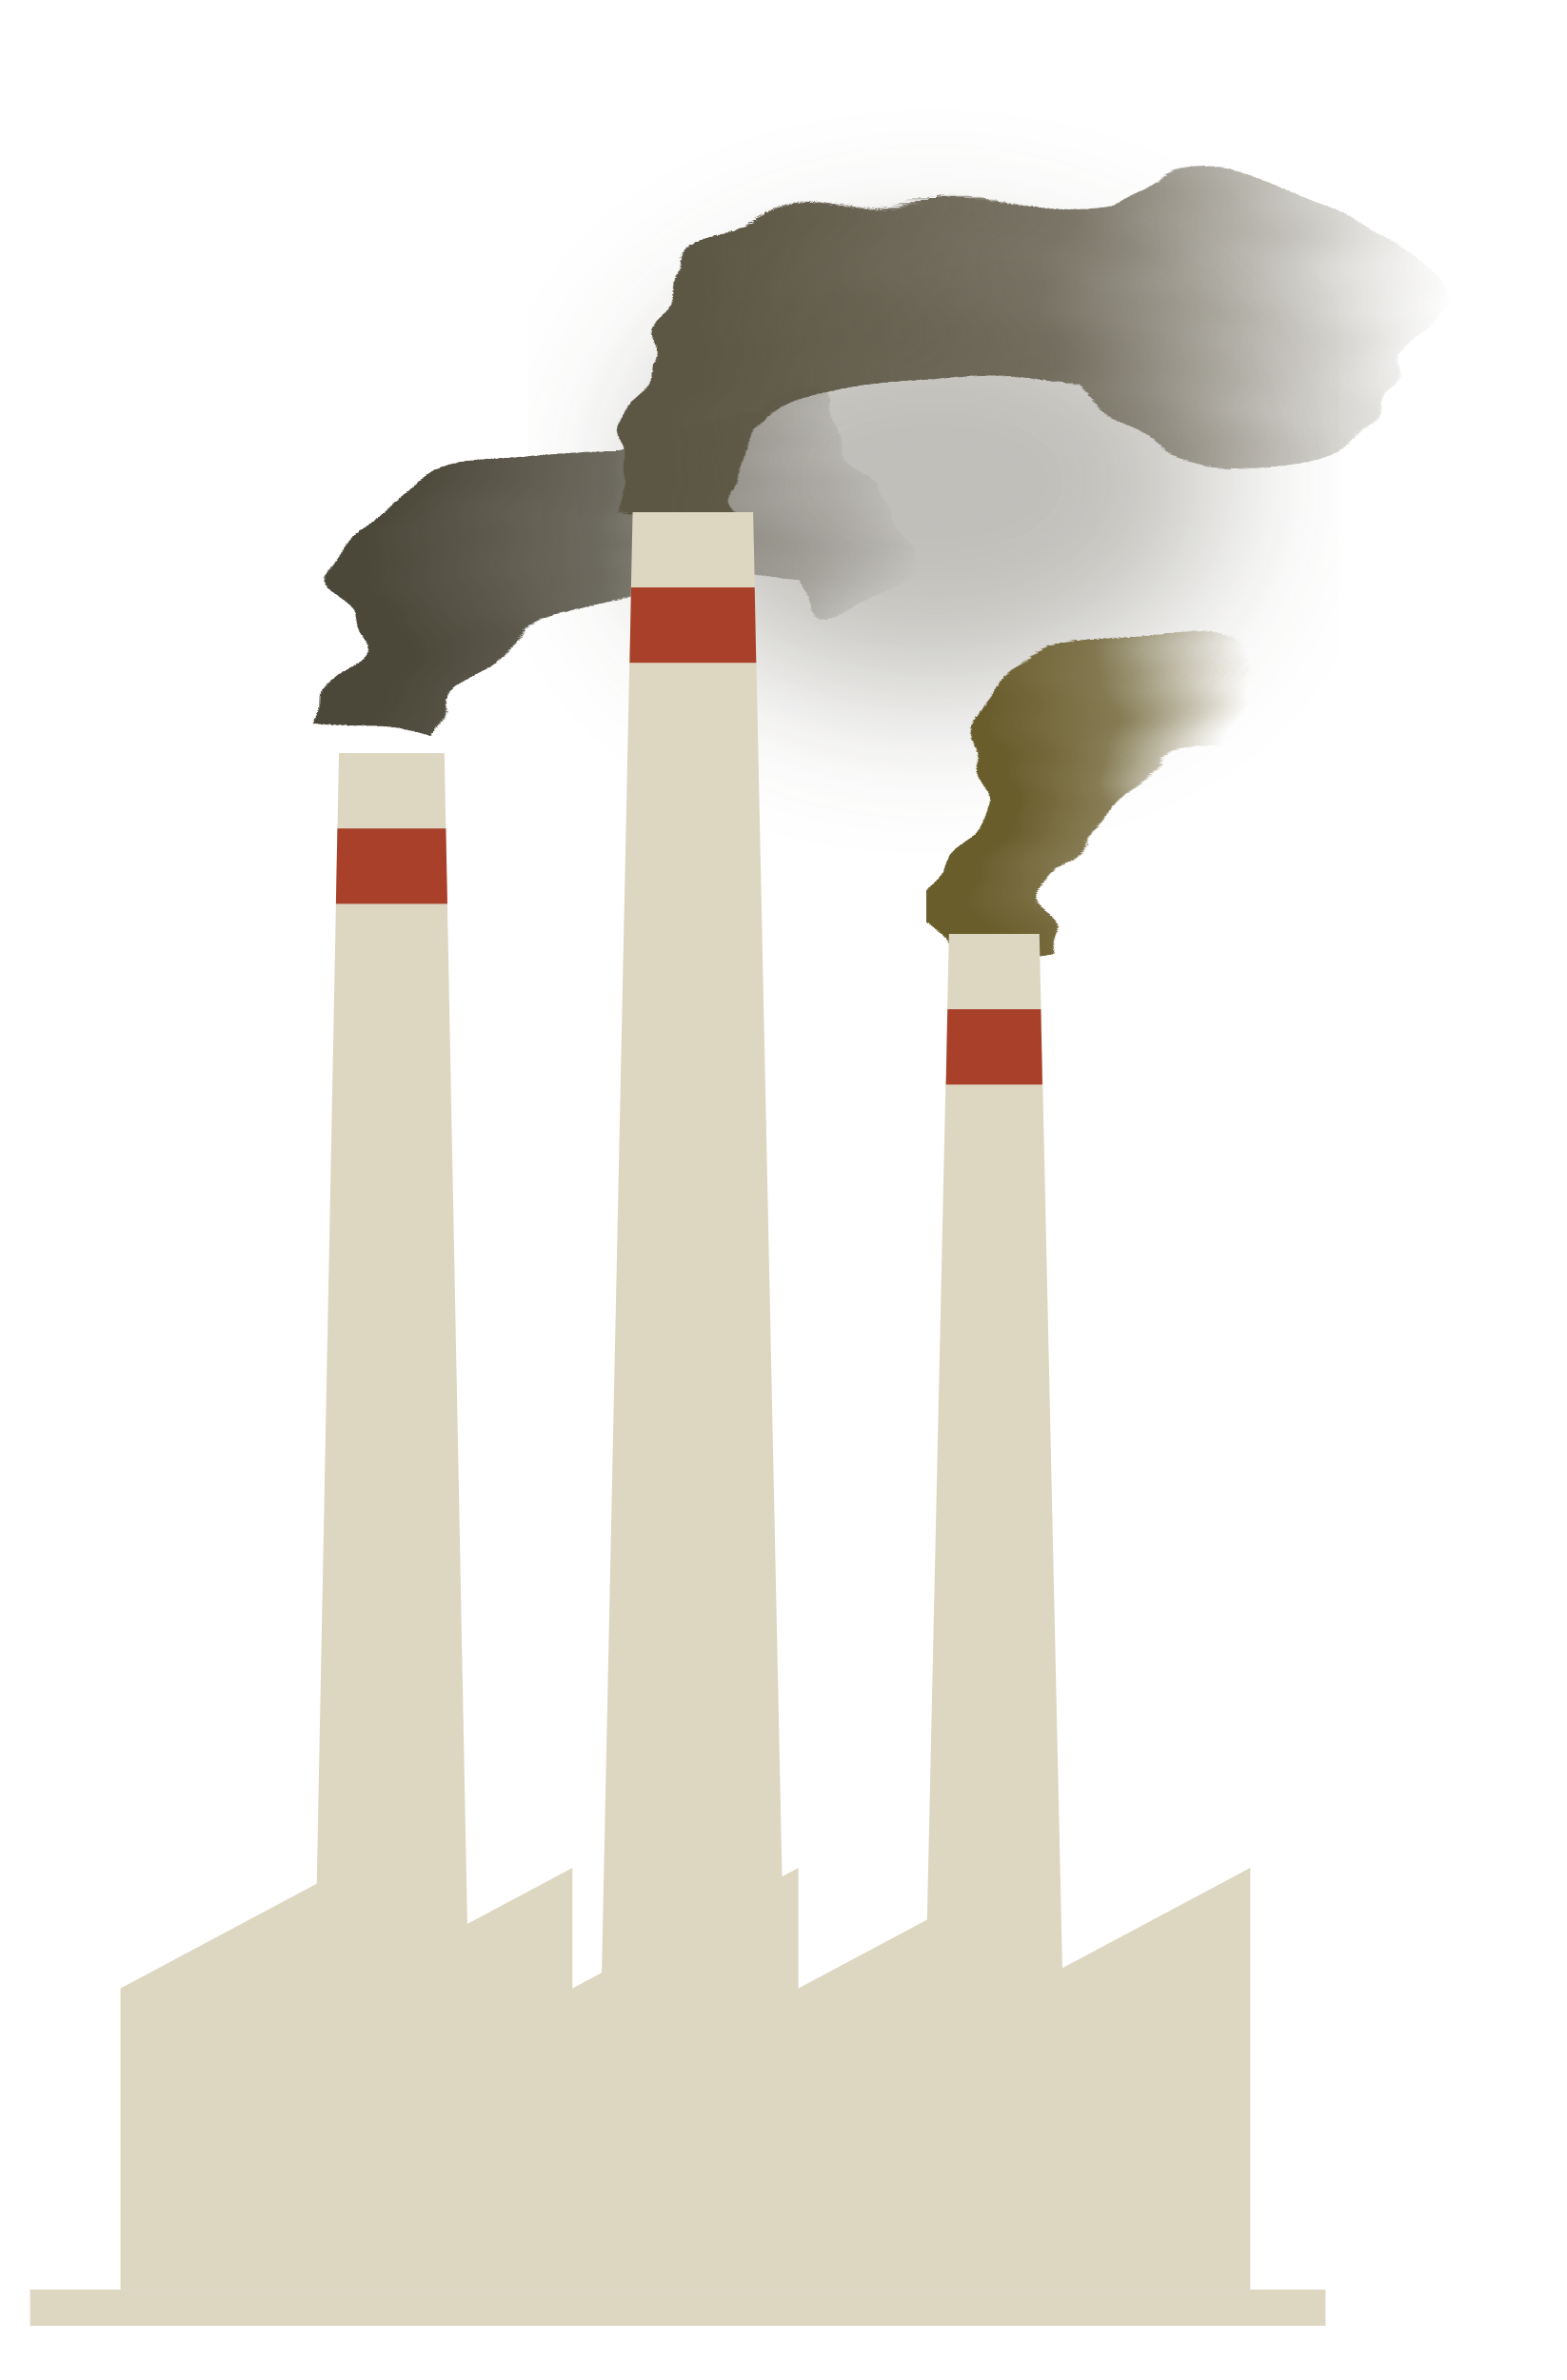
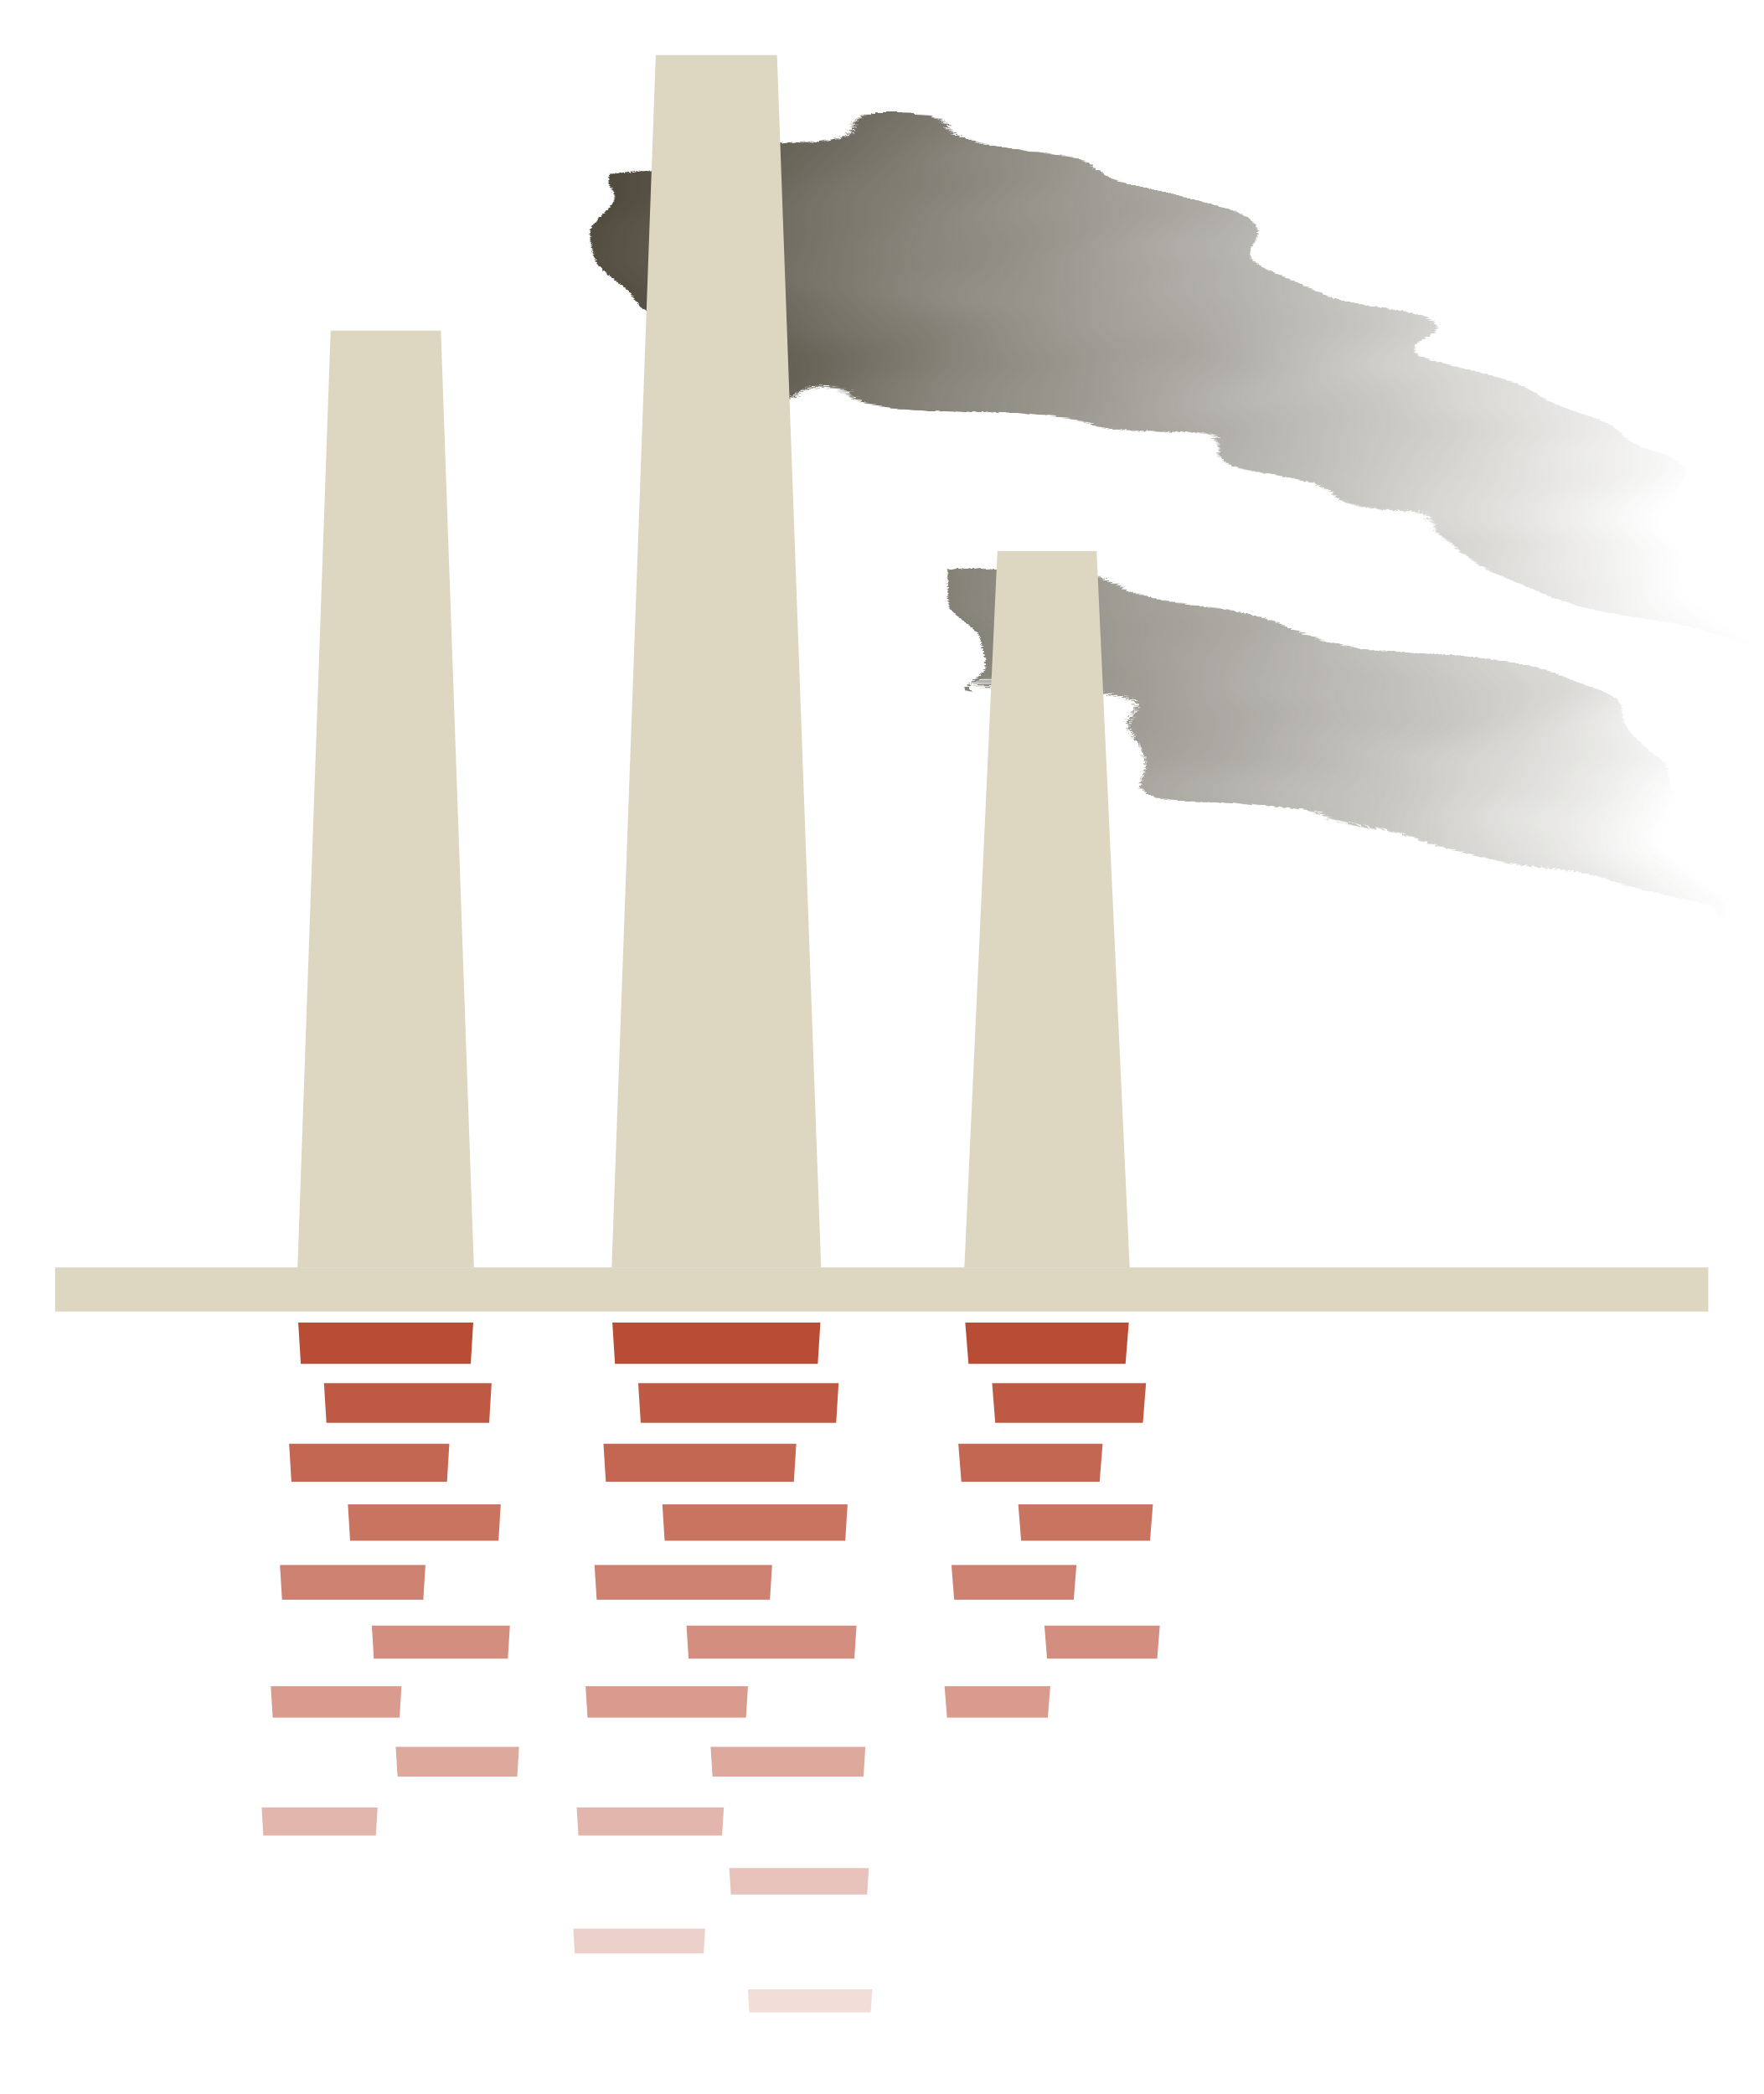
- <svg xmlns="http://www.w3.org/2000/svg" viewBox="-4 -74 104 158" width="104" height="158">
-   <defs>
-     <linearGradient id="mf0" gradientUnits="userSpaceOnUse" x1="22.0" y1="0" x2="55.4" y2="0">
-       <stop offset="0" stop-color="#4b4739" />
-       <stop offset="0.45" stop-color="#4b4739" stop-opacity="0.8" />
-       <stop offset="1" stop-color="#4b4739" stop-opacity="0" />
-     </linearGradient>
-     <linearGradient id="mf1" gradientUnits="userSpaceOnUse" x1="42.0" y1="0" x2="93.4" y2="0">
-       <stop offset="0" stop-color="#5c5644" />
-       <stop offset="0.45" stop-color="#5c5644" stop-opacity="0.8" />
-       <stop offset="1" stop-color="#5c5644" stop-opacity="0" />
-     </linearGradient>
-     <linearGradient id="mf2" gradientUnits="userSpaceOnUse" x1="62.0" y1="0" x2="78.6" y2="0">
-       <stop offset="0" stop-color="#6a5d2c" />
-       <stop offset="0.45" stop-color="#6a5d2c" stop-opacity="0.8" />
-       <stop offset="1" stop-color="#6a5d2c" stop-opacity="0" />
-     </linearGradient>
-     <filter id="mb" x="-20%" y="-80%" width="140%" height="260%">
-       <feGaussianBlur stdDeviation="5.0" />
-     </filter>
-     <filter id="mr" x="-5%" y="-60%" width="110%" height="220%">
-       <feTurbulence type="fractalNoise" baseFrequency="0.035 0.120" numOctaves="3" seed="11" result="n" />
-       <feDisplacementMap in="SourceGraphic" in2="n" scale="9.0" xChannelSelector="R" yChannelSelector="G" />
-     </filter>
-   </defs>
-   <ellipse cx="58.0" cy="-42.0" rx="19.2" ry="14.0" fill="#4b4739" opacity="0.35" filter="url(#mb)" />
-   <path d="M18.5,-24.0 C18.5,-48.0 28.0,-45.0 48.0,-45.0 Q51.3,-51.0 55.4,-37.5 Q51.3,-27.5 48.0,-35.0 C34.0,-35.0 25.5,-32.0 25.5,-24.0 Z" fill="url(#mf0)" filter="url(#mr)" />
-   <path d="M38.0,-40.0 C38.0,-64.5 48.0,-61.5 68.0,-61.5 Q79.4,-69.3 93.4,-52.5 Q79.4,-39.6 68.0,-48.5 C54.0,-48.5 46.0,-45.5 46.0,-40.0 Z" fill="url(#mf1)" filter="url(#mr)" />
-   <path d="M59.0,-12.0 C59.0,-34.0 68.0,-31.0 88.0,-31.0 Q83.8,-35.8 78.6,-24.5 Q83.8,-16.4 88.0,-23.0 C74.0,-23.0 65.0,-20.0 65.0,-12.0 Z" fill="url(#mf2)" filter="url(#mr)" />
-   <path d="M16.5,78.0 L18.5,-24.0 L25.5,-24.0 L27.5,78.0 Z" fill="#ddd6c1" />
-   <path d="M18.4,-19.0 L25.6,-19.0 L25.7,-14.0 L18.3,-14.0 Z" fill="#a8402a" />
-   <path d="M35.5,78.0 L38.0,-40.0 L46.0,-40.0 L48.5,78.0 Z" fill="#ddd6c1" />
-   <path d="M37.9,-35.0 L46.1,-35.0 L46.2,-30.0 L37.8,-30.0 Z" fill="#a8402a" />
-   <path d="M57.0,78.0 L59.0,-12.0 L65.0,-12.0 L67.0,78.0 Z" fill="#ddd6c1" />
-   <path d="M58.9,-7.0 L65.1,-7.0 L65.2,-2.0 L58.8,-2.0 Z" fill="#a8402a" />
-   <path d="M4.0,78.0 L4.0,58.0 L19.0,50.0 L19.0,58.0 L34.0,50.0 L34.0,58.0 L49.0,50.0 L49.0,58.0 L64.0,50.0 L64.0,58.0 L79.0,50.0 L79.0,58.0 L79.0,78.0 Z" fill="#ddd6c1" />
-   <rect x="-2.0" y="78.0" width="86.0" height="2.4" fill="#ddd6c1" />
+ <svg xmlns="http://www.w3.org/2000/svg" viewBox="-2 -2 64 76" width="64" height="76">
+   <filter id="mr" x="-10%" y="-60%" width="120%" height="220%">
+     <feTurbulence type="fractalNoise" baseFrequency="0.05 0.2" numOctaves="3" seed="11" result="n" />
+     <feDisplacementMap in="SourceGraphic" in2="n" scale="7" xChannelSelector="R" yChannelSelector="G" />
+   </filter>
+   <linearGradient id="mg" x1="0" y1="0" x2="1" y2="0">
+     <stop offset="0" stop-color="#4f4a3c" />
+     <stop offset="1" stop-color="#4f4a3c" stop-opacity="0" />
+   </linearGradient>
+   <path d="M20,4 C30,0 44,4 60,16 L60,22 C48,14 36,12 22,12 Z" fill="url(#mg)" filter="url(#mr)" />
+   <path d="M33,20 C42,18 52,22 60,28 L60,31 C50,27 42,25 34,25 Z" fill="url(#mg)" opacity="0.7" filter="url(#mr)" />
+   <path d="M8.8,44 L10.0,10 L14.0,10 L15.2,44 Z M20.2,44 L21.8,0 L26.2,0 L27.8,44 Z M33.0,44 L34.2,18 L37.8,18 L39.0,44 Z" fill="#ddd6c1" />
+   <rect x="0" y="44" width="60" height="1.6" fill="#ddd6c1" />
+   <clipPath id="mc0">
+     <rect x="-6" y="46.0" width="72" height="1.5" />
+   </clipPath>
+   <path d="M8.8,45.6 L10.0,65.3 L14.0,65.3 L15.2,45.6 Z M20.2,45.6 L21.8,71.1 L26.2,71.1 L27.8,45.6 Z M33.0,45.6 L34.2,60.7 L37.8,60.7 L39.0,45.6 Z" fill="#b5432a" opacity="0.95" transform="translate(0 0)" clip-path="url(#mc0)" />
+   <clipPath id="mc1">
+     <rect x="-6" y="48.2" width="72" height="1.44" />
+   </clipPath>
+   <path d="M8.8,45.6 L10.0,65.3 L14.0,65.3 L15.2,45.6 Z M20.2,45.6 L21.8,71.1 L26.2,71.1 L27.8,45.6 Z M33.0,45.6 L34.2,60.7 L37.8,60.7 L39.0,45.6 Z" fill="#b5432a" opacity="0.88" transform="translate(0.8 0)" clip-path="url(#mc1)" />
+   <clipPath id="mc2">
+     <rect x="-6" y="50.4" width="72" height="1.38" />
+   </clipPath>
+   <path d="M8.8,45.6 L10.0,65.3 L14.0,65.3 L15.2,45.6 Z M20.2,45.6 L21.8,71.1 L26.2,71.1 L27.8,45.6 Z M33.0,45.6 L34.2,60.7 L37.8,60.7 L39.0,45.6 Z" fill="#b5432a" opacity="0.81" transform="translate(-0.6 0)" clip-path="url(#mc2)" />
+   <clipPath id="mc3">
+     <rect x="-6" y="52.6" width="72" height="1.32" />
+   </clipPath>
+   <path d="M8.8,45.6 L10.0,65.3 L14.0,65.3 L15.2,45.6 Z M20.2,45.6 L21.8,71.1 L26.2,71.1 L27.8,45.6 Z M33.0,45.6 L34.2,60.7 L37.8,60.7 L39.0,45.6 Z" fill="#b5432a" opacity="0.74" transform="translate(1.4 0)" clip-path="url(#mc3)" />
+   <clipPath id="mc4">
+     <rect x="-6" y="54.8" width="72" height="1.26" />
+   </clipPath>
+   <path d="M8.8,45.6 L10.0,65.3 L14.0,65.3 L15.2,45.6 Z M20.2,45.6 L21.8,71.1 L26.2,71.1 L27.8,45.6 Z M33.0,45.6 L34.2,60.7 L37.8,60.7 L39.0,45.6 Z" fill="#b5432a" opacity="0.67" transform="translate(-1.2 0)" clip-path="url(#mc4)" />
+   <clipPath id="mc5">
+     <rect x="-6" y="57.0" width="72" height="1.2" />
+   </clipPath>
+   <path d="M8.8,45.6 L10.0,65.3 L14.0,65.3 L15.2,45.6 Z M20.2,45.6 L21.8,71.1 L26.2,71.1 L27.8,45.6 Z M33.0,45.6 L34.2,60.7 L37.8,60.7 L39.0,45.6 Z" fill="#b5432a" opacity="0.6" transform="translate(2.0 0)" clip-path="url(#mc5)" />
+   <clipPath id="mc6">
+     <rect x="-6" y="59.2" width="72" height="1.14" />
+   </clipPath>
+   <path d="M8.8,45.6 L10.0,65.3 L14.0,65.3 L15.2,45.6 Z M20.2,45.6 L21.8,71.1 L26.2,71.1 L27.8,45.6 Z M33.0,45.6 L34.2,60.7 L37.8,60.7 L39.0,45.6 Z" fill="#b5432a" opacity="0.53" transform="translate(-1.8 0)" clip-path="url(#mc6)" />
+   <clipPath id="mc7">
+     <rect x="-6" y="61.4" width="72" height="1.08" />
+   </clipPath>
+   <path d="M8.8,45.6 L10.0,65.3 L14.0,65.3 L15.2,45.6 Z M20.2,45.6 L21.8,71.1 L26.2,71.1 L27.8,45.6 Z M33.0,45.6 L34.2,60.7 L37.8,60.7 L39.0,45.6 Z" fill="#b5432a" opacity="0.46" transform="translate(2.6 0)" clip-path="url(#mc7)" />
+   <clipPath id="mc8">
+     <rect x="-6" y="63.6" width="72" height="1.02" />
+   </clipPath>
+   <path d="M8.8,45.6 L10.0,65.3 L14.0,65.3 L15.2,45.6 Z M20.2,45.6 L21.8,71.1 L26.2,71.1 L27.8,45.6 Z M33.0,45.6 L34.2,60.7 L37.8,60.7 L39.0,45.6 Z" fill="#b5432a" opacity="0.39" transform="translate(-2.4 0)" clip-path="url(#mc8)" />
+   <clipPath id="mc9">
+     <rect x="-6" y="65.8" width="72" height="0.96" />
+   </clipPath>
+   <path d="M8.8,45.6 L10.0,65.3 L14.0,65.3 L15.2,45.6 Z M20.2,45.6 L21.8,71.1 L26.2,71.1 L27.8,45.6 Z M33.0,45.6 L34.2,60.7 L37.8,60.7 L39.0,45.6 Z" fill="#b5432a" opacity="0.32" transform="translate(3.0 0)" clip-path="url(#mc9)" />
+   <clipPath id="mc10">
+     <rect x="-6" y="68.0" width="72" height="0.9" />
+   </clipPath>
+   <path d="M8.8,45.6 L10.0,65.3 L14.0,65.3 L15.2,45.6 Z M20.2,45.6 L21.8,71.1 L26.2,71.1 L27.8,45.6 Z M33.0,45.6 L34.2,60.7 L37.8,60.7 L39.0,45.6 Z" fill="#b5432a" opacity="0.25" transform="translate(-2.8 0)" clip-path="url(#mc10)" />
+   <clipPath id="mc11">
+     <rect x="-6" y="70.2" width="72" height="0.84" />
+   </clipPath>
+   <path d="M8.8,45.6 L10.0,65.3 L14.0,65.3 L15.2,45.6 Z M20.2,45.6 L21.8,71.1 L26.2,71.1 L27.8,45.6 Z M33.0,45.6 L34.2,60.7 L37.8,60.7 L39.0,45.6 Z" fill="#b5432a" opacity="0.18" transform="translate(3.4 0)" clip-path="url(#mc11)" />
</svg>
